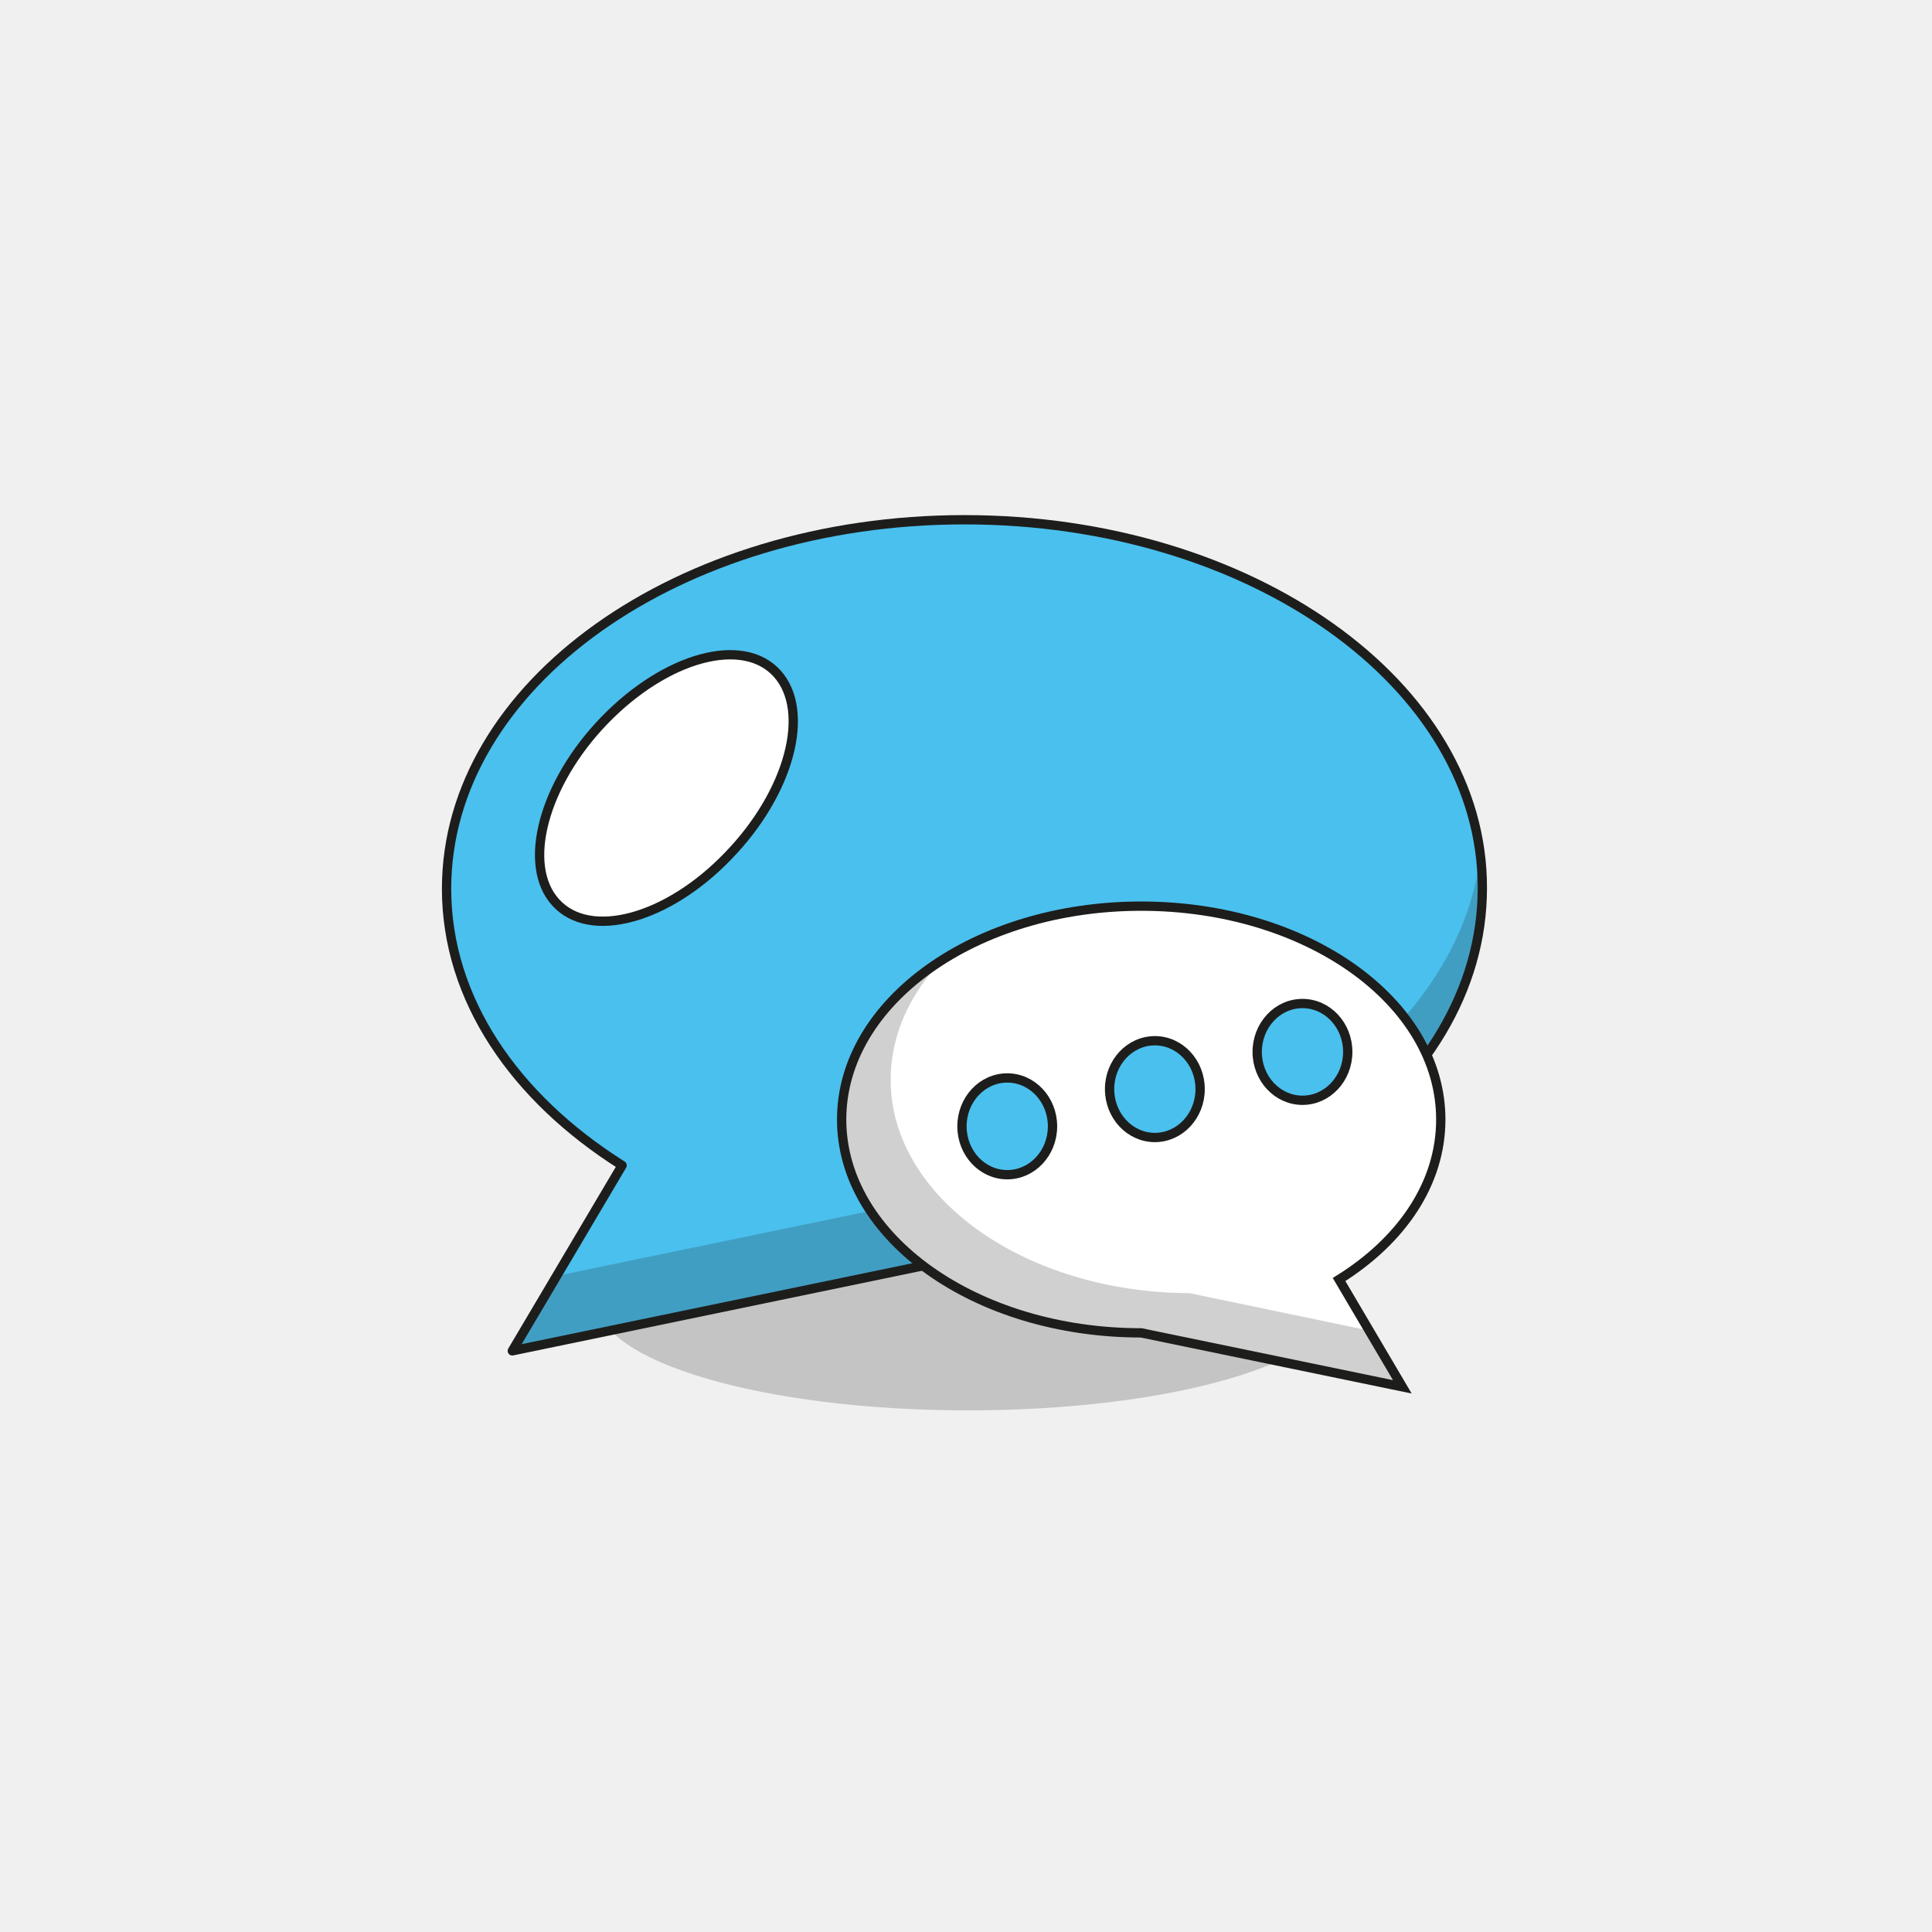
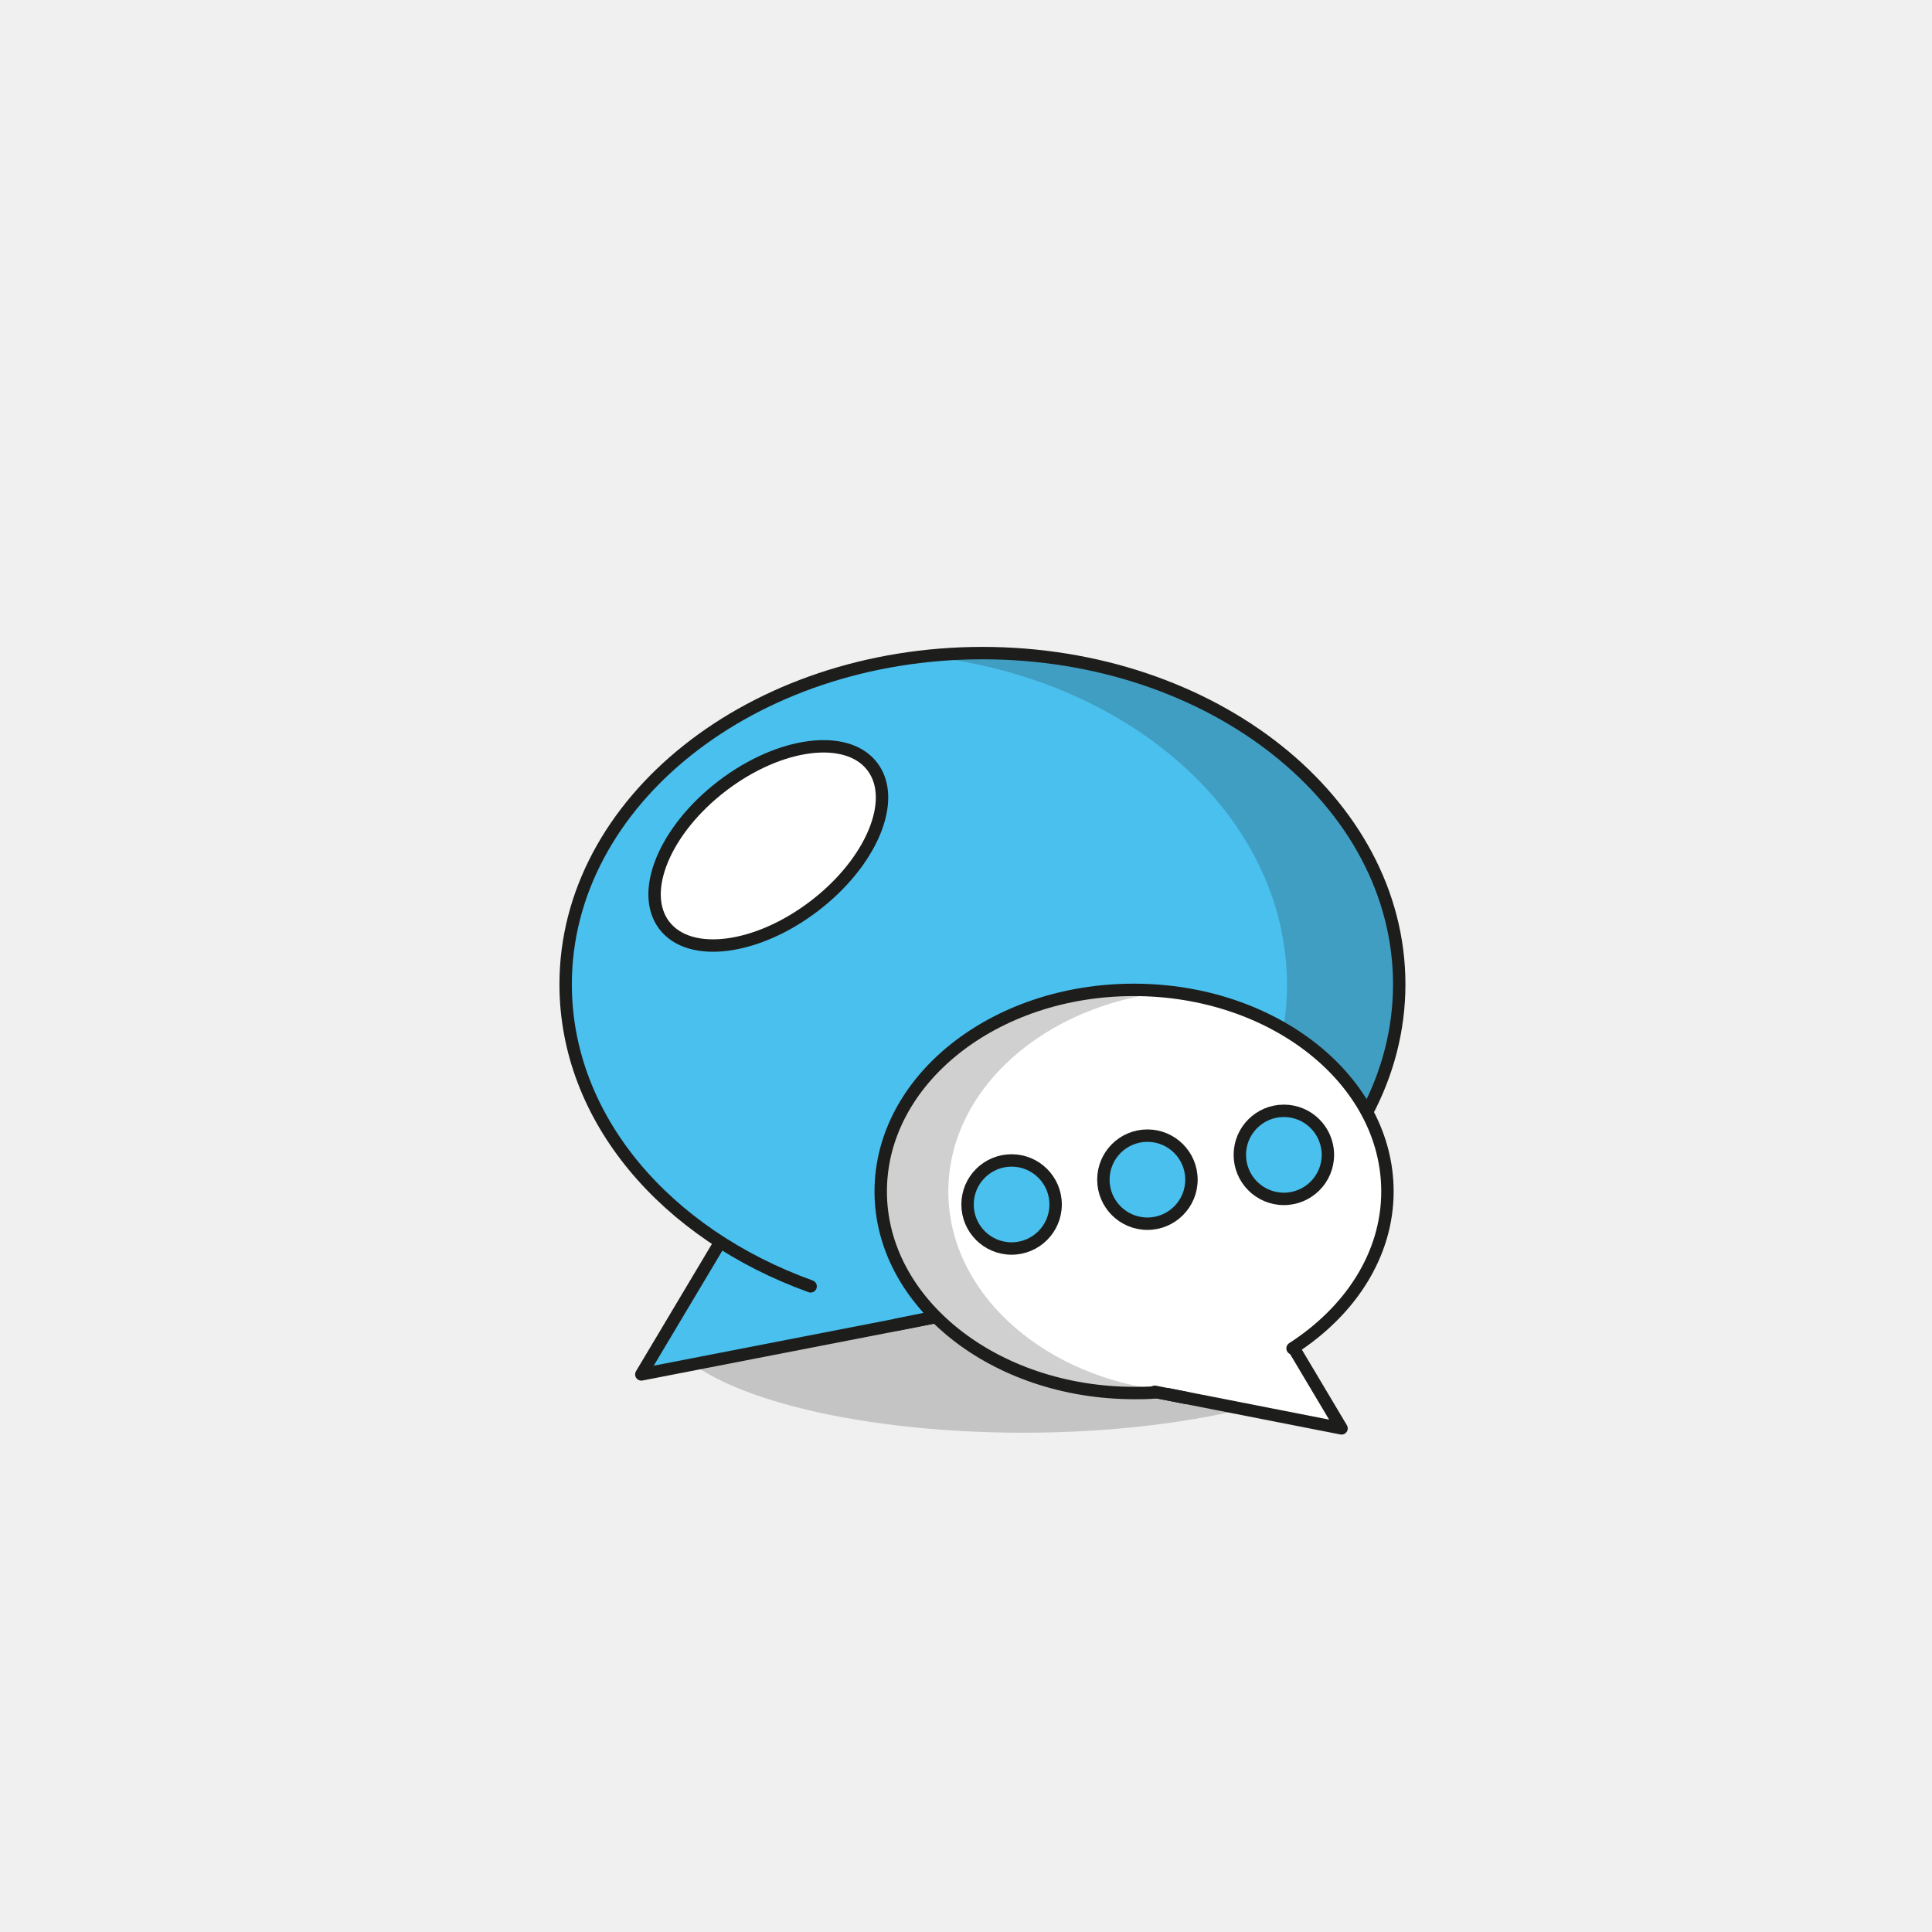
<svg xmlns="http://www.w3.org/2000/svg" version="1.1" id="Capa_1" x="0px" y="0px" viewBox="0 0 311.5 311.5" style="enable-background:new 0 0 311.5 311.5;" xml:space="preserve">
  <style type="text/css">
- 	.st0{fill:#1D1D1B;stroke:#1D1D1B;stroke-width:1.5;stroke-linecap:round;stroke-linejoin:round;stroke-miterlimit:10;}
- 	.st1{fill:#BBBABA;stroke:#1D1D1B;stroke-width:1.5;stroke-linecap:square;stroke-miterlimit:10;}
- 	.st2{opacity:0.2;fill:#1D1D1B;}
- 	.st3{opacity:0.21;fill:#1D1E1C;}
- 	.st4{fill:#D3B63C;stroke:#1D1E1C;stroke-width:1.5;stroke-linecap:round;stroke-linejoin:round;stroke-miterlimit:10;}
- 	.st5{fill:#FAD843;stroke:#1D1E1C;stroke-width:1.5;stroke-linecap:round;stroke-linejoin:round;stroke-miterlimit:10;}
- 	.st6{fill:#E84E42;stroke:#1D1E1C;stroke-width:1.5;stroke-linecap:round;stroke-linejoin:round;stroke-miterlimit:10;}
- 	.st7{fill:#FFFFFF;stroke:#1D1D1B;stroke-width:1.5;stroke-miterlimit:10;}
- 	.st8{opacity:0.2;}
- 	.st9{fill:#1D1D1B;}
- 	.st10{fill:none;stroke:#1D1E1C;stroke-width:1.5;stroke-miterlimit:10;}
- 	.st11{fill:#1D1E1C;stroke:#1D1E1C;stroke-width:1.5;stroke-linecap:round;stroke-linejoin:round;stroke-miterlimit:10;}
- 	.st12{fill:#4AC0EE;stroke:#1D1E1C;stroke-width:1.5;stroke-linecap:round;stroke-linejoin:round;stroke-miterlimit:10;}
- 	.st13{opacity:0.21;}
- 	.st14{fill:#1D1E1C;}
- 	.st15{fill:#FFF8F1;stroke:#1D1E1C;stroke-width:1.5;stroke-linecap:round;stroke-linejoin:round;stroke-miterlimit:10;}
- 	.st16{fill:#65C1BE;stroke:#000000;stroke-width:1.5;stroke-linecap:round;stroke-linejoin:round;stroke-miterlimit:10;}
- 	.st17{fill:#FFFFFF;stroke:#1D1D1B;stroke-width:1.5;stroke-linecap:round;stroke-linejoin:round;stroke-miterlimit:10;}
- 	.st18{fill:#ADADA6;stroke:#1D1D1B;stroke-width:1.5;stroke-linecap:round;stroke-linejoin:round;stroke-miterlimit:10;}
- 	.st19{fill:#8F8D8E;stroke:#1D1D1B;stroke-width:1.5;stroke-linecap:round;stroke-linejoin:round;stroke-miterlimit:10;}
- 	.st20{fill:#DADAD2;stroke:#1D1D1B;stroke-width:1.5;stroke-linecap:round;stroke-linejoin:round;stroke-miterlimit:10;}
- 	.st21{fill:#65C1BE;stroke:#000000;stroke-width:1.5;stroke-miterlimit:10;}
- 	.st22{fill:#549E9A;stroke:#000000;stroke-width:1.5;stroke-miterlimit:10;}
- 	.st23{fill:#FFFFFF;}
- 	.st24{clip-path:url(#SVGID_2_);}
- 	.st25{fill:#DADAD2;stroke:#1D1D1B;stroke-width:1.5;stroke-miterlimit:10;}
- 	.st26{fill:#77C6C7;stroke:#1D1D1B;stroke-width:1.5;stroke-linecap:round;stroke-linejoin:round;stroke-miterlimit:10;}
- 	.st27{fill:none;stroke:#000000;stroke-width:1.5;stroke-miterlimit:10;}
- 	.st28{fill:#F0F0F0;stroke:#1D1E1C;stroke-width:1.5;stroke-miterlimit:10;}
- 	.st29{clip-path:url(#SVGID_4_);}
- 	.st30{fill:#DBBD3E;stroke:#1D1E1C;stroke-width:1.5;stroke-miterlimit:10;}
- 	.st31{opacity:0.23;}
- 	.st32{fill:#FAD844;stroke:#1D1E1C;stroke-width:1.5;stroke-miterlimit:10;}
- 	.st33{fill:none;stroke:#1D1D1B;stroke-width:1.5;stroke-linecap:round;stroke-linejoin:round;stroke-miterlimit:10;}
- 	.st34{fill:#333333;stroke:#1D1D1B;stroke-width:1.5;stroke-linecap:square;stroke-miterlimit:10;}
- 	.st35{fill:#FFFFFF;stroke:#1D1D1B;stroke-width:1.55;stroke-miterlimit:10;}
- 	.st36{fill:none;stroke:#1D1E1C;stroke-width:1.5;stroke-linecap:round;stroke-linejoin:round;stroke-miterlimit:10;}
- 	.st37{fill:url(#);}
- 	.st38{fill:#FFFFFF;stroke:#1D1E1C;stroke-width:1.5;stroke-linecap:round;stroke-linejoin:round;stroke-miterlimit:10;}
- 	.st39{fill:#CC413A;stroke:#1D1E1C;stroke-width:1.5;stroke-linecap:round;stroke-linejoin:round;stroke-miterlimit:10;}
- 	.st40{opacity:0.26;fill:#1D1E1C;}
- 	.st41{fill:#EEEEEE;stroke:#1D1E1C;stroke-width:1.5;stroke-miterlimit:10;}
- 	.st42{fill:#1D1E1C;stroke:#1D1E1C;stroke-width:1.5;stroke-miterlimit:10;}
- 	.st43{fill:#C1C1BF;stroke:#1D1D1B;stroke-width:1.5;stroke-linecap:round;stroke-linejoin:round;stroke-miterlimit:10;}
- 	.st44{fill:#AFAFA8;stroke:#1D1D1B;stroke-width:1.5;stroke-linecap:round;stroke-linejoin:round;stroke-miterlimit:10;}
- 	.st45{fill:#C1C1BF;}
+ 	.st0{enable-background:new    ;}
+ 	.st1{clip-path:url(#SVGID_2_);enable-background:new    ;}
+ 	.st2{fill:#131412;}
+ 	.st3{fill:#131312;}
+ 	.st4{fill:#121311;}
+ 	.st5{fill:#D3B63C;stroke:#1D1E1C;stroke-width:2;stroke-linecap:round;stroke-linejoin:round;stroke-miterlimit:10;}
+ 	.st6{fill:#E84E42;stroke:#1D1E1C;stroke-width:2;stroke-linecap:round;stroke-linejoin:round;stroke-miterlimit:10;}
+ 	.st7{fill:#1D1D1B;stroke:#1D1D1B;stroke-width:1.5;stroke-linecap:round;stroke-linejoin:round;stroke-miterlimit:10;}
+ 	.st8{fill:#BBBABA;stroke:#1D1D1B;stroke-width:1.5;stroke-linecap:square;stroke-miterlimit:10;}
+ 	.st9{opacity:0.2;fill:#1D1D1B;}
+ 	.st10{opacity:0.21;fill:#1D1E1C;}
+ 	.st11{fill:#D3B63C;stroke:#1D1E1C;stroke-width:1.5;stroke-linecap:round;stroke-linejoin:round;stroke-miterlimit:10;}
+ 	.st12{fill:#FAD843;stroke:#1D1E1C;stroke-width:1.5;stroke-linecap:round;stroke-linejoin:round;stroke-miterlimit:10;}
+ 	.st13{fill:#E84E42;stroke:#1D1E1C;stroke-width:1.5;stroke-linecap:round;stroke-linejoin:round;stroke-miterlimit:10;}
+ 	.st14{fill:#FFFFFF;stroke:#1D1D1B;stroke-width:1.5;stroke-miterlimit:10;}
+ 	.st15{fill:#FAD843;stroke:#1D1E1C;stroke-width:2;stroke-linecap:round;stroke-linejoin:round;stroke-miterlimit:10;}
+ 	.st16{fill:#FFFFFF;stroke:#1D1D1B;stroke-width:2;stroke-miterlimit:10;}
+ 	.st17{opacity:0.2;}
+ 	.st18{fill:#1D1D1B;}
+ 	.st19{fill:none;stroke:#1D1E1C;stroke-width:1.5;stroke-miterlimit:10;}
+ 	.st20{fill:#1D1E1C;stroke:#1D1E1C;stroke-width:1.5;stroke-linecap:round;stroke-linejoin:round;stroke-miterlimit:10;}
+ 	.st21{fill:#4AC0EE;stroke:#1D1E1C;stroke-width:1.5;stroke-linecap:round;stroke-linejoin:round;stroke-miterlimit:10;}
+ 	.st22{opacity:0.21;}
+ 	.st23{fill:#1D1E1C;}
+ 	.st24{fill:#4AC0EE;stroke:#1D1E1C;stroke-width:2;stroke-linecap:round;stroke-linejoin:round;stroke-miterlimit:10;}
+ 	.st25{fill:#FFF8F1;stroke:#1D1E1C;stroke-width:2;stroke-linecap:round;stroke-linejoin:round;stroke-miterlimit:10;}
+ 	.st26{fill:#65C1BE;stroke:#000000;stroke-width:1.5;stroke-linecap:round;stroke-linejoin:round;stroke-miterlimit:10;}
+ 	.st27{fill:#FFFFFF;stroke:#1D1D1B;stroke-width:1.5;stroke-linecap:round;stroke-linejoin:round;stroke-miterlimit:10;}
+ 	.st28{fill:#ADADA6;stroke:#1D1D1B;stroke-width:1.5;stroke-linecap:round;stroke-linejoin:round;stroke-miterlimit:10;}
+ 	.st29{fill:#8F8D8E;stroke:#1D1D1B;stroke-width:1.5;stroke-linecap:round;stroke-linejoin:round;stroke-miterlimit:10;}
+ 	.st30{fill:#DADAD2;stroke:#1D1D1B;stroke-width:1.5;stroke-linecap:round;stroke-linejoin:round;stroke-miterlimit:10;}
+ 	.st31{fill:#65C1BE;stroke:#000000;stroke-width:1.5;stroke-miterlimit:10;}
+ 	.st32{fill:#549E9A;stroke:#000000;stroke-width:1.5;stroke-miterlimit:10;}
+ 	.st33{fill:#FFFFFF;}
+ 	.st34{fill:#65C1BE;stroke:#000000;stroke-width:2;stroke-miterlimit:10;}
+ 	.st35{fill:#549E9A;stroke:#000000;stroke-width:2;stroke-miterlimit:10;}
+ 	.st36{fill:#65C1BE;stroke:#000000;stroke-width:2;stroke-linecap:round;stroke-linejoin:round;stroke-miterlimit:10;}
+ 	.st37{clip-path:url(#SVGID_4_);}
+ 	.st38{fill:#DADAD2;stroke:#1D1D1B;stroke-width:1.5;stroke-miterlimit:10;}
+ 	.st39{fill:#77C6C7;stroke:#1D1D1B;stroke-width:1.5;stroke-linecap:round;stroke-linejoin:round;stroke-miterlimit:10;}
+ 	.st40{fill:none;stroke:#000000;stroke-width:1.5;stroke-miterlimit:10;}
+ 	.st41{fill:#F0F0F0;stroke:#1D1E1C;stroke-width:1.5;stroke-miterlimit:10;}
+ 	.st42{clip-path:url(#SVGID_6_);}
+ 	.st43{fill:#DADAD2;stroke:#1D1D1B;stroke-width:2;stroke-miterlimit:10;}
+ 	.st44{fill:none;stroke:#1D1E1C;stroke-width:2;stroke-miterlimit:10;}
+ 	.st45{fill:#77C6C7;stroke:#1D1D1B;stroke-width:2;stroke-linecap:round;stroke-linejoin:round;stroke-miterlimit:10;}
+ 	.st46{fill:#DADAD2;stroke:#1D1D1B;stroke-width:2;stroke-linecap:round;stroke-linejoin:round;stroke-miterlimit:10;}
+ 	.st47{fill:none;stroke:#000000;stroke-width:2;stroke-miterlimit:10;}
+ 	.st48{fill:#F0F0F0;stroke:#1D1E1C;stroke-width:2;stroke-miterlimit:10;}
+ 	.st49{clip-path:url(#SVGID_8_);}
+ 	.st50{clip-path:url(#SVGID_10_);}
+ 	.st51{fill:#DBBD3E;stroke:#1D1E1C;stroke-width:1.5;stroke-miterlimit:10;}
+ 	.st52{opacity:0.23;}
+ 	.st53{fill:#FAD844;stroke:#1D1E1C;stroke-width:1.5;stroke-miterlimit:10;}
+ 	.st54{fill:#FFFFFF;stroke:#1D1D1B;stroke-width:2;stroke-linecap:round;stroke-linejoin:round;stroke-miterlimit:10;}
+ 	.st55{fill:none;stroke:#1D1D1B;stroke-width:1.5;stroke-linecap:round;stroke-linejoin:round;stroke-miterlimit:10;}
+ 	.st56{fill:none;stroke:#1D1D1B;stroke-width:2;stroke-linecap:round;stroke-linejoin:round;stroke-miterlimit:10;}
+ 	.st57{fill:#333333;stroke:#1D1D1B;stroke-width:1.5;stroke-linecap:square;stroke-miterlimit:10;}
+ 	.st58{fill:#1D1D1B;stroke:#1D1D1B;stroke-width:2;stroke-linecap:round;stroke-linejoin:round;stroke-miterlimit:10;}
+ 	.st59{fill:#BBBABA;stroke:#1D1D1B;stroke-width:2;stroke-linecap:square;stroke-miterlimit:10;}
+ 	.st60{fill:#333333;stroke:#1D1D1B;stroke-width:2;stroke-linecap:square;stroke-miterlimit:10;}
+ 	.st61{fill:#FFFFFF;stroke:#1D1D1B;stroke-width:1.55;stroke-miterlimit:10;}
+ 	.st62{fill:#DBBD3E;stroke:#1D1E1C;stroke-width:2;stroke-miterlimit:10;}
+ 	.st63{fill:#FAD844;stroke:#1D1E1C;stroke-width:2;stroke-miterlimit:10;}
+ 	.st64{fill:none;stroke:#1D1E1C;stroke-width:1.5;stroke-linecap:round;stroke-linejoin:round;stroke-miterlimit:10;}
+ 	.st65{fill:none;stroke:#1D1E1C;stroke-width:2;stroke-linecap:round;stroke-linejoin:round;stroke-miterlimit:10;}
+ 	.st66{fill:url(#);}
+ 	.st67{fill:#FFFFFF;stroke:#1D1E1C;stroke-width:1.5;stroke-linecap:round;stroke-linejoin:round;stroke-miterlimit:10;}
+ 	.st68{fill:#CC413A;stroke:#1D1E1C;stroke-width:1.5;stroke-linecap:round;stroke-linejoin:round;stroke-miterlimit:10;}
+ 	.st69{opacity:0.26;fill:#1D1E1C;}
+ 	.st70{fill:#EEEEEE;stroke:#1D1E1C;stroke-width:1.5;stroke-miterlimit:10;}
+ 	.st71{fill:#1D1E1C;stroke:#1D1E1C;stroke-width:1.5;stroke-miterlimit:10;}
+ 	.st72{fill:#C1C1BF;stroke:#1D1D1B;stroke-width:1.5;stroke-linecap:round;stroke-linejoin:round;stroke-miterlimit:10;}
+ 	.st73{fill:#AFAFA8;stroke:#1D1D1B;stroke-width:1.5;stroke-linecap:round;stroke-linejoin:round;stroke-miterlimit:10;}
+ 	.st74{fill:#C1C1BF;}
+ 	.st75{fill:#1D1E1C;stroke:#1D1E1C;stroke-width:2;stroke-linecap:round;stroke-linejoin:round;stroke-miterlimit:10;}
+ 	.st76{fill:#549E9A;stroke:#000000;stroke-width:2;stroke-linecap:round;stroke-linejoin:round;stroke-miterlimit:10;}
+ 	.st77{fill:#ADADA6;stroke:#1D1D1B;stroke-width:2;stroke-linecap:round;stroke-linejoin:round;stroke-miterlimit:10;}
+ 	.st78{fill:#8F8D8E;stroke:#1D1D1B;stroke-width:2;stroke-linecap:round;stroke-linejoin:round;stroke-miterlimit:10;}
+ 	.st79{clip-path:url(#SVGID_12_);enable-background:new    ;}
+ 	.st80{fill:#0F0F0E;}
+ 	.st81{clip-path:url(#SVGID_14_);enable-background:new    ;}
+ 	.st82{fill:#111110;}
+ 	.st83{fill:#10100F;}
+ 	.st84{fill:#484747;}
+ 	.st85{clip-path:url(#SVGID_16_);enable-background:new    ;}
+ 	.st86{fill:#4A494A;}
+ 	.st87{fill:#151513;}
+ 	.st88{clip-path:url(#SVGID_18_);enable-background:new    ;}
+ 	.st89{fill:#121211;}
+ 	.st90{fill:#131311;}
+ 	.st91{clip-path:url(#SVGID_20_);enable-background:new    ;}
+ 	.st92{clip-path:url(#SVGID_22_);enable-background:new    ;}
+ 	.st93{clip-path:url(#SVGID_24_);enable-background:new    ;}
+ 	.st94{fill:#656465;}
+ 	.st95{clip-path:url(#SVGID_26_);enable-background:new    ;}
+ 	.st96{fill:#595758;}
+ 	.st97{fill:#5C5A5B;}
+ 	.st98{fill:#5E5D5E;}
+ 	.st99{clip-path:url(#SVGID_28_);enable-background:new    ;}
+ 	.st100{fill:#565555;}
+ 	.st101{fill:#535252;}
+ 	.st102{fill:#504F50;}
+ 	.st103{fill:#4D4C4D;}
+ 	.st104{clip-path:url(#SVGID_30_);enable-background:new    ;}
+ 	.st105{clip-path:url(#SVGID_32_);enable-background:new    ;}
+ 	.st106{clip-path:url(#SVGID_34_);enable-background:new    ;}
+ 	.st107{clip-path:url(#SVGID_36_);enable-background:new    ;}
+ 	.st108{fill:#484748;}
+ 	.st109{clip-path:url(#SVGID_38_);enable-background:new    ;}
+ 	.st110{clip-path:url(#SVGID_40_);enable-background:new    ;}
+ 	.st111{clip-path:url(#SVGID_42_);enable-background:new    ;}
+ 	.st112{clip-path:url(#SVGID_44_);enable-background:new    ;}
+ 	.st113{clip-path:url(#SVGID_46_);enable-background:new    ;}
+ 	.st114{clip-path:url(#SVGID_48_);enable-background:new    ;}
+ 	.st115{clip-path:url(#SVGID_50_);enable-background:new    ;}
+ 	.st116{clip-path:url(#SVGID_52_);enable-background:new    ;}
+ 	.st117{clip-path:url(#SVGID_54_);enable-background:new    ;}
+ 	.st118{clip-path:url(#SVGID_56_);enable-background:new    ;}
+ 	.st119{clip-path:url(#SVGID_58_);enable-background:new    ;}
+ 	.st120{clip-path:url(#SVGID_60_);enable-background:new    ;}
+ 	.st121{clip-path:url(#SVGID_62_);enable-background:new    ;}
+ 	.st122{clip-path:url(#SVGID_64_);enable-background:new    ;}
+ 	.st123{clip-path:url(#SVGID_66_);enable-background:new    ;}
+ 	.st124{clip-path:url(#SVGID_68_);enable-background:new    ;}
+ 	.st125{fill:#595859;}
+ 	.st126{clip-path:url(#SVGID_70_);enable-background:new    ;}
+ 	.st127{clip-path:url(#SVGID_72_);enable-background:new    ;}
+ 	.st128{clip-path:url(#SVGID_74_);enable-background:new    ;}
+ 	.st129{fill:#585758;}
+ 	.st130{clip-path:url(#SVGID_76_);enable-background:new    ;}
+ 	.st131{clip-path:url(#SVGID_78_);enable-background:new    ;}
+ 	.st132{clip-path:url(#SVGID_80_);enable-background:new    ;}
+ 	.st133{clip-path:url(#SVGID_82_);enable-background:new    ;}
+ 	.st134{clip-path:url(#SVGID_84_);enable-background:new    ;}
+ 	.st135{clip-path:url(#SVGID_86_);enable-background:new    ;}
+ 	.st136{clip-path:url(#SVGID_88_);enable-background:new    ;}
+ 	.st137{clip-path:url(#SVGID_90_);enable-background:new    ;}
+ 	.st138{clip-path:url(#SVGID_92_);enable-background:new    ;}
+ 	.st139{clip-path:url(#SVGID_94_);enable-background:new    ;}
+ 	.st140{clip-path:url(#SVGID_96_);enable-background:new    ;}
+ 	.st141{clip-path:url(#SVGID_98_);enable-background:new    ;}
+ 	.st142{clip-path:url(#SVGID_100_);enable-background:new    ;}
+ 	.st143{clip-path:url(#SVGID_102_);enable-background:new    ;}
+ 	.st144{clip-path:url(#SVGID_104_);enable-background:new    ;}
+ 	.st145{clip-path:url(#SVGID_106_);enable-background:new    ;}
+ 	.st146{fill:#7D7B7C;}
+ 	.st147{fill:#191918;}
+ 	.st148{clip-path:url(#SVGID_108_);enable-background:new    ;}
+ 	.st149{clip-path:url(#SVGID_110_);enable-background:new    ;}
+ 	.st150{clip-path:url(#SVGID_112_);enable-background:new    ;}
+ 	.st151{clip-path:url(#SVGID_114_);enable-background:new    ;}
+ 	.st152{clip-path:url(#SVGID_116_);enable-background:new    ;}
+ 	.st153{clip-path:url(#SVGID_118_);enable-background:new    ;}
+ 	.st154{clip-path:url(#SVGID_120_);enable-background:new    ;}
+ 	.st155{clip-path:url(#SVGID_122_);enable-background:new    ;}
+ 	.st156{clip-path:url(#SVGID_124_);enable-background:new    ;}
+ 	.st157{clip-path:url(#SVGID_126_);enable-background:new    ;}
+ 	.st158{clip-path:url(#SVGID_128_);enable-background:new    ;}
+ 	.st159{clip-path:url(#SVGID_130_);enable-background:new    ;}
+ 	.st160{fill:#FFFFFF;stroke:#1D1D1B;stroke-width:2;stroke-linecap:round;stroke-miterlimit:10;}
</style>
-   <ellipse class="st3" cx="156.1" cy="209.8" rx="59.8" ry="17.6" />
  <g>
-     <path class="st12" d="M155.5,83.8c-46.1,0-83.5,26.6-83.5,59.5c0,17.8,11,33.7,28.3,44.6l0,0l-17.7,29.9l72.9-15.1   c46.1,0,83.5-26.6,83.5-59.5C239.1,110.4,201.7,83.8,155.5,83.8z" />
-     <g class="st13">
-       <path class="st14" d="M89.8,205.7l-7.2,12.1l72.9-15.1c46.1,0,83.5-26.6,83.5-59.5c0-1.8-0.1-3.6-0.3-5.3    c-3.8,30.4-39.6,54.2-83.2,54.2" />
+     <path class="st10" d="M202.9,201.7h2.3v-2.8c-10.5-3.2-24.6-5.1-40.1-5.1c-19.6,0-36.9,3.1-47.5,7.8v14.9h-9.5   c5.9,8.3,29.1,14.5,56.9,14.5c14.4,0,27.6-1.7,37.8-4.4V201.7z" />
+     <g>
+       <polyline class="st24" points="116.7,199.3 116.7,199.3 103.4,221.6 157.9,211   " />
+       <path class="st24" d="M130.7,207.4c-23.3-8.4-39.5-27-39.5-48.7c0-29.5,30.1-53.4,67.2-53.4c37.1,0,67.2,23.9,67.2,53.4    s-30.1,53.4-67.2,53.4c-1.8,0-3.6-0.1-5.4-0.2" />
+       <g class="st22">
+         <path class="st23" d="M158.1,105.3c-3,0-6,0.2-8.9,0.5c32.9,3.5,58.3,25.8,58.3,53c0,26.1-23.6,47.8-54.8,52.5v0.7     c1.8,0.1,3.5,0.2,5.3,0.2c37.1,0,67.2-23.9,67.2-53.4C225.2,129.2,195.2,105.3,158.1,105.3z" />
+       </g>
+       <ellipse transform="matrix(0.6068 0.7948 -0.7948 0.6068 157.1026 -44.8515)" class="st16" cx="123.9" cy="136.4" rx="12.2" ry="21.1" />
+       <line class="st6" x1="152.9" y1="211.9" x2="144.5" y2="213.6" />
    </g>
    <g>
-       <path class="st7" d="M184,146.1c26.7,0,48.3,15.4,48.3,34.4c0,10.3-6.3,19.5-16.4,25.8l0,0l10.2,17.3l-42.1-8.7    c-26.7,0-48.3-15.4-48.3-34.4C135.7,161.5,157.3,146.1,184,146.1z" />
-       <g class="st13">
-         <path class="st14" d="M143.6,174.1c0-7.2,3.1-13.9,8.4-19.4c-10,6.3-16.4,15.5-16.4,25.8c0,19,21.6,34.4,48.3,34.4l42.1,8.7     l-5.4-9.1l-28.8-6C165.2,208.4,143.6,193,143.6,174.1z" />
+       <polyline class="st54" points="208.2,216.7 208.2,216.7 216.3,230.3 183.2,223.8   " />
+       <path class="st54" d="M208.4,217.4c9.3-6,15.3-15.1,15.3-25.3c0-17.9-18.3-32.5-40.9-32.5c-22.6,0-40.8,14.6-40.8,32.5    s18.3,32.5,40.9,32.5c1.1,0,2.2,0,3.3-0.1" />
+       <g class="st22">
+         <path class="st23" d="M183,159.6c1.8,0,3.6,0.1,5.4,0.3c-20,2.1-35.5,15.7-35.5,32.2c0,15.9,14.4,29.1,33.3,31.9v0.5     c-1.1,0.1-2.1,0.1-3.2,0.1c-22.6,0-40.9-14.5-40.9-32.5C142.2,174.1,160.5,159.6,183,159.6z" />
      </g>
-       <ellipse class="st12" cx="162.4" cy="181.6" rx="7.3" ry="7.8" />
-       <ellipse class="st12" cx="186.2" cy="175.6" rx="7.3" ry="7.8" />
-       <ellipse class="st12" cx="210" cy="169.6" rx="7.3" ry="7.8" />
+       <line class="st6" x1="186.2" y1="224.4" x2="191.3" y2="225.4" />
    </g>
-     <path class="st7" d="M117.4,138c-9.8,10.2-22.3,13.6-27.8,7.5c-5.5-6-2-19.2,7.9-29.4s22.3-13.6,27.8-7.5   C130.8,114.7,127.3,127.8,117.4,138z" />
+     <circle class="st24" cx="207" cy="186.2" r="7.1" />
+     <circle class="st24" cx="185" cy="190.2" r="7.1" />
+     <circle class="st24" cx="163.1" cy="194.2" r="7.1" />
  </g>
</svg>
